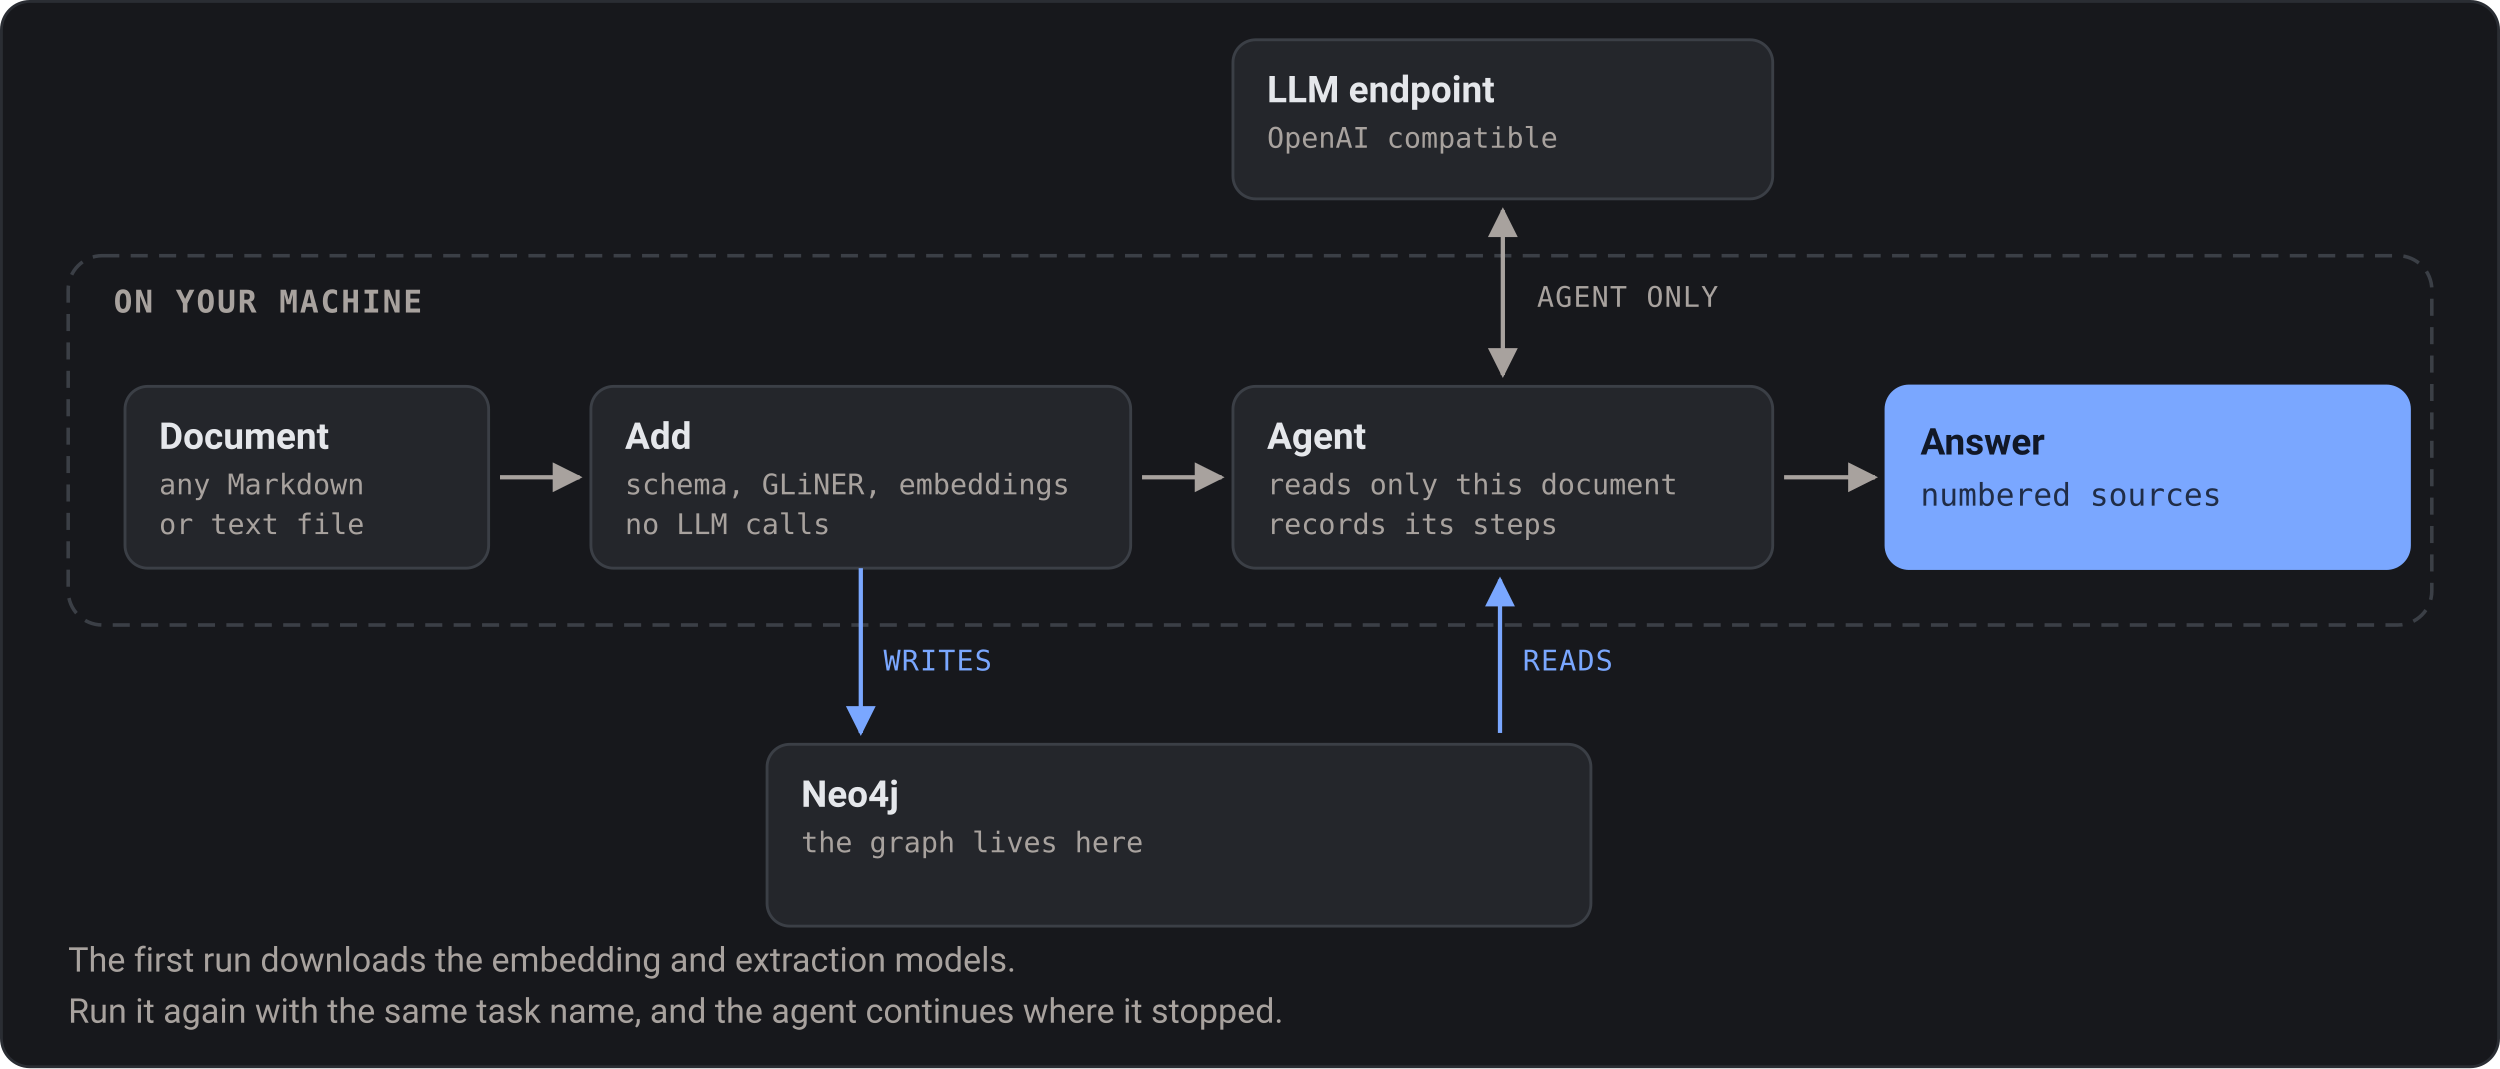
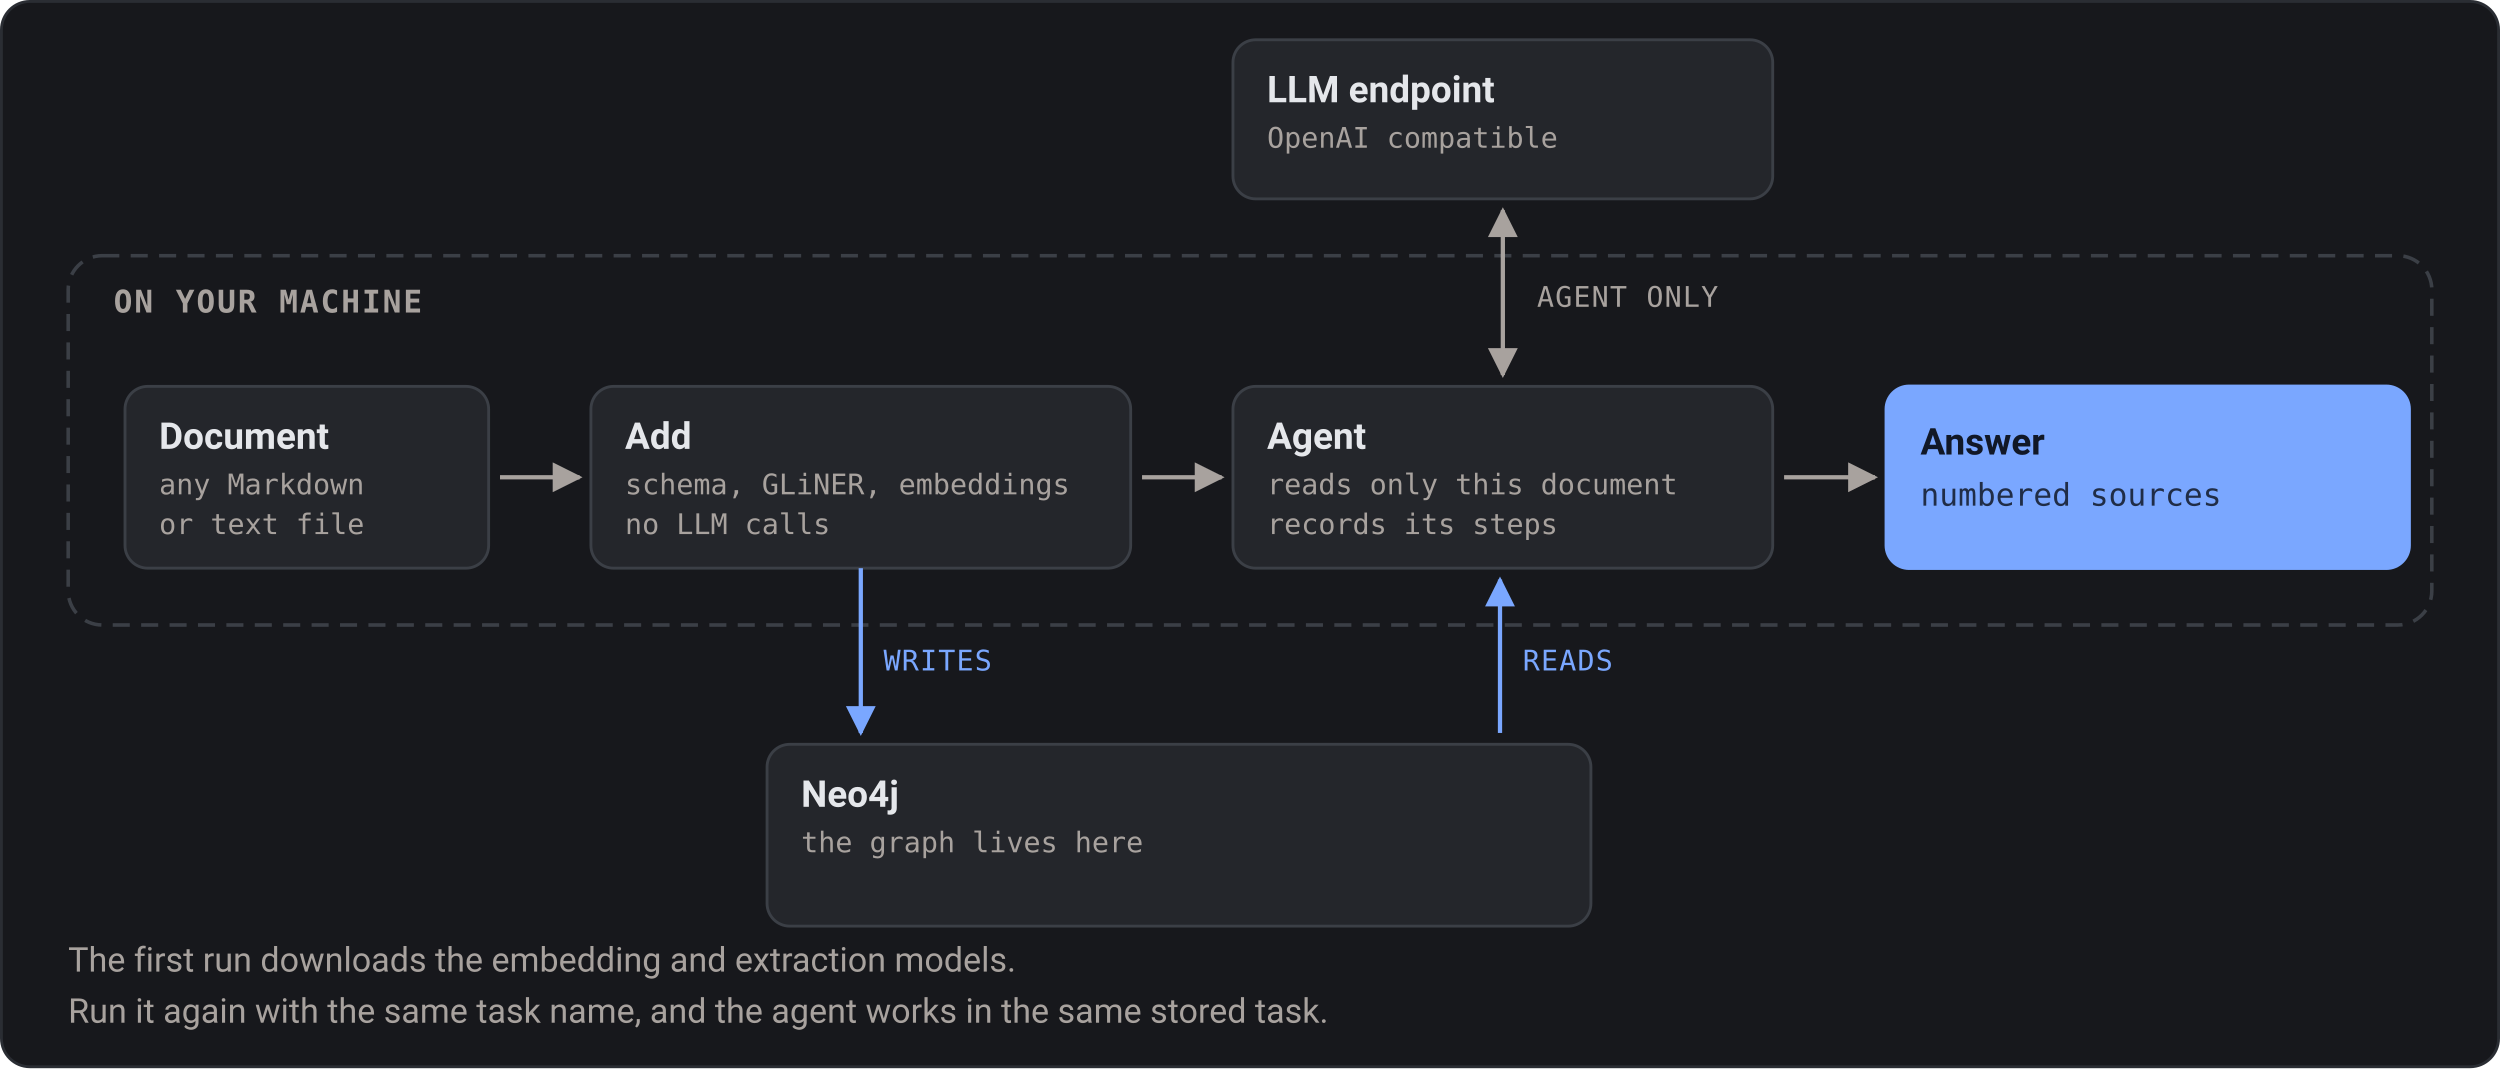
<svg xmlns="http://www.w3.org/2000/svg" viewBox="0 0 880 376" width="880" height="376" role="img" aria-labelledby="quick-dark-title quick-dark-desc">
  <style>
.panel{fill:#17181c;stroke:#2a2d33}
.stage{font:600 11px ui-monospace, SFMono-Regular, Menlo, Consolas, monospace;letter-spacing:.08em;fill:#a8a29e}
.box{fill:#24262b;stroke:#3b3f46}
.box-title{font:600 13px ui-sans-serif, system-ui, -apple-system, "Segoe UI", Roboto, Helvetica, Arial, sans-serif;fill:#e5e7eb}
.box-sub{font:10px ui-monospace, SFMono-Regular, Menlo, Consolas, monospace;fill:#a8a29e}
.chip{fill:#1e2025;stroke:#3b3f46}
.chip-name{font:600 12px ui-sans-serif, system-ui, -apple-system, "Segoe UI", Roboto, Helvetica, Arial, sans-serif;fill:#e5e7eb}
.chip-tag{font:10px ui-monospace, SFMono-Regular, Menlo, Consolas, monospace;fill:#7aa7ff}
.node{fill:#1b2438;stroke:#7aa7ff;stroke-width:1.25}
.node-name{font:600 12px ui-sans-serif, system-ui, -apple-system, "Segoe UI", Roboto, Helvetica, Arial, sans-serif;fill:#e5e7eb}
.node-sub{font:9.5px ui-monospace, SFMono-Regular, Menlo, Consolas, monospace;fill:#a8a29e}
.focal{fill:#7aa7ff;stroke:#7aa7ff;stroke-width:1.25}
.focal-name{font:600 12px ui-sans-serif, system-ui, -apple-system, "Segoe UI", Roboto, Helvetica, Arial, sans-serif;fill:#111827}
.focal-sub{font:9.5px ui-monospace, SFMono-Regular, Menlo, Consolas, monospace;fill:#111827;opacity:.85}
.bar{fill:#1b2438;stroke:#7aa7ff;stroke-width:1.25}
.edge{fill:none;stroke:#a8a29e;stroke-width:1.5}
.edge-blue{fill:none;stroke:#7aa7ff;stroke-width:1.5}
.edge-dash{fill:none;stroke:#7aa7ff;stroke-width:1.5;stroke-dasharray:5 4}
.edge-soft{fill:none;stroke:#a8a29e;stroke-width:1.25;stroke-dasharray:5 4}
.elabel{font:10px ui-monospace, SFMono-Regular, Menlo, Consolas, monospace;fill:#a8a29e;letter-spacing:.04em}
.elabel-blue{font:10px ui-monospace, SFMono-Regular, Menlo, Consolas, monospace;fill:#7aa7ff;letter-spacing:.04em}
.mask{fill:#17181c}
.note{font:12px ui-sans-serif, system-ui, -apple-system, "Segoe UI", Roboto, Helvetica, Arial, sans-serif;fill:#a8a29e}
.arrowhead{fill:#a8a29e}
.arrowhead-blue{fill:#7aa7ff}
.glyph-page{fill:#1e2025;stroke:#3b3f46;stroke-width:1.5}
.glyph-line{fill:#3b3f46}
.span{fill:#1b2438;stroke:#7aa7ff;stroke-width:1}
.span-text{font:600 10px ui-sans-serif, system-ui, -apple-system, "Segoe UI", Roboto, Helvetica, Arial, sans-serif;fill:#e5e7eb}
.badge{fill:#7aa7ff}
.badge-text{font:600 9.5px ui-monospace, SFMono-Regular, Menlo, Consolas, monospace;fill:#111827}

.frame{fill:none;stroke:#3b3f46;stroke-width:1.25;stroke-dasharray:6 4}
.frame-label{font:600 11px ui-monospace, SFMono-Regular, Menlo, Consolas, monospace;letter-spacing:.06em;fill:#a8a29e}


@media (prefers-reduced-motion: reduce){*{animation:none!important}}
</style>
  <defs>
    <marker id="ah-quick-dark" viewBox="0 0 10 10" refX="9" refY="5" markerWidth="7" markerHeight="7" orient="auto">
      <path class="arrowhead" d="M0 0L10 5L0 10z" />
    </marker>
    <marker id="ahb-quick-dark" viewBox="0 0 10 10" refX="9" refY="5" markerWidth="7" markerHeight="7" orient="auto">
      <path class="arrowhead-blue" d="M0 0L10 5L0 10z" />
    </marker>
    <marker id="ahs-quick-dark" viewBox="0 0 10 10" refX="9" refY="5" markerWidth="7" markerHeight="7" orient="auto-start-reverse">
      <path class="arrowhead" d="M0 0L10 5L0 10z" />
    </marker>
  </defs>
  <rect class="panel" x="0.5" y="0.5" width="879" height="375" rx="10" />
  <g class="q-frame">
    <rect class="frame" x="24" y="90" width="832" height="130" rx="12" />
    <text class="frame-label" x="40" y="110">ON YOUR MACHINE</text>
  </g>
  <g class="q-doc">
    <rect class="box" x="44" y="136" width="128" height="64" rx="8" />
    <text class="box-title" x="56" y="158">Document</text>
    <text class="box-sub" x="56" y="174">any Markdown</text>
    <text class="box-sub" x="56" y="188">or text file</text>
  </g>
  <path class="edge q-a1" d="M176 168H204" marker-end="url(#ah-quick-dark)" />
  <g class="q-add">
    <rect class="box" x="208" y="136" width="190" height="64" rx="8" />
    <text class="box-title" x="220" y="158">Add</text>
    <text class="box-sub" x="220" y="174">schema, GLiNER, embeddings</text>
    <text class="box-sub" x="220" y="188">no LLM calls</text>
  </g>
  <path class="edge q-a2" d="M402 168H430" marker-end="url(#ah-quick-dark)" />
  <g class="q-agent">
    <rect class="box" x="434" y="136" width="190" height="64" rx="8" />
    <text class="box-title" x="446" y="158">Agent</text>
    <text class="box-sub" x="446" y="174">reads only this document</text>
    <text class="box-sub" x="446" y="188">records its steps</text>
  </g>
  <path class="edge q-a3" d="M628 168H660" marker-end="url(#ah-quick-dark)" />
  <g class="q-ans">
    <rect class="focal" x="664" y="136" width="184" height="64" rx="8" />
    <text class="focal-name" style="font-size:13px" x="676" y="160">Answer</text>
    <text class="focal-sub" style="font-size:11px" x="676" y="178">numbered sources</text>
  </g>
  <g class="q-neo">
    <rect class="box" x="270" y="262" width="290" height="64" rx="8" />
    <text class="box-title" x="282" y="284">Neo4j</text>
    <text class="box-sub" x="282" y="300">the graph lives here</text>
  </g>
  <path class="edge-blue q-write" d="M303 200V258" marker-end="url(#ahb-quick-dark)" />
  <g class="q-write">
    <rect class="mask" x="307" y="225" width="50" height="14" />
    <text class="elabel-blue" x="311" y="236" text-anchor="start">WRITES</text>
  </g>
  <path class="edge-blue q-read" d="M528 258V204" marker-end="url(#ahb-quick-dark)" />
  <g class="q-read">
    <rect class="mask" x="532" y="225" width="44" height="14" />
    <text class="elabel-blue" x="536" y="236" text-anchor="start">READS</text>
  </g>
  <g class="q-llm">
    <rect class="box" x="434" y="14" width="190" height="56" rx="8" />
    <text class="box-title" x="446" y="36">LLM endpoint</text>
    <text class="box-sub" x="446" y="52">OpenAI compatible</text>
  </g>
  <path class="edge q-llma" d="M529 132V74" marker-start="url(#ahs-quick-dark)" marker-end="url(#ah-quick-dark)" />
  <g class="q-llma">
    <rect class="mask" x="537" y="97" width="70" height="14" />
    <text class="elabel" x="541" y="108" text-anchor="start">AGENT ONLY</text>
  </g>
  <g class="q-note">
    <text class="note" x="24" y="342">The first run downloads the embedding and extraction models.</text>
-     <text class="note" x="24" y="360">Run it again with the same task name, and the agent continues where it stopped.</text>
+     <text class="note" x="24" y="360">Run it again with the same task name, and the agent works in the same stored task.</text>
  </g>
</svg>
